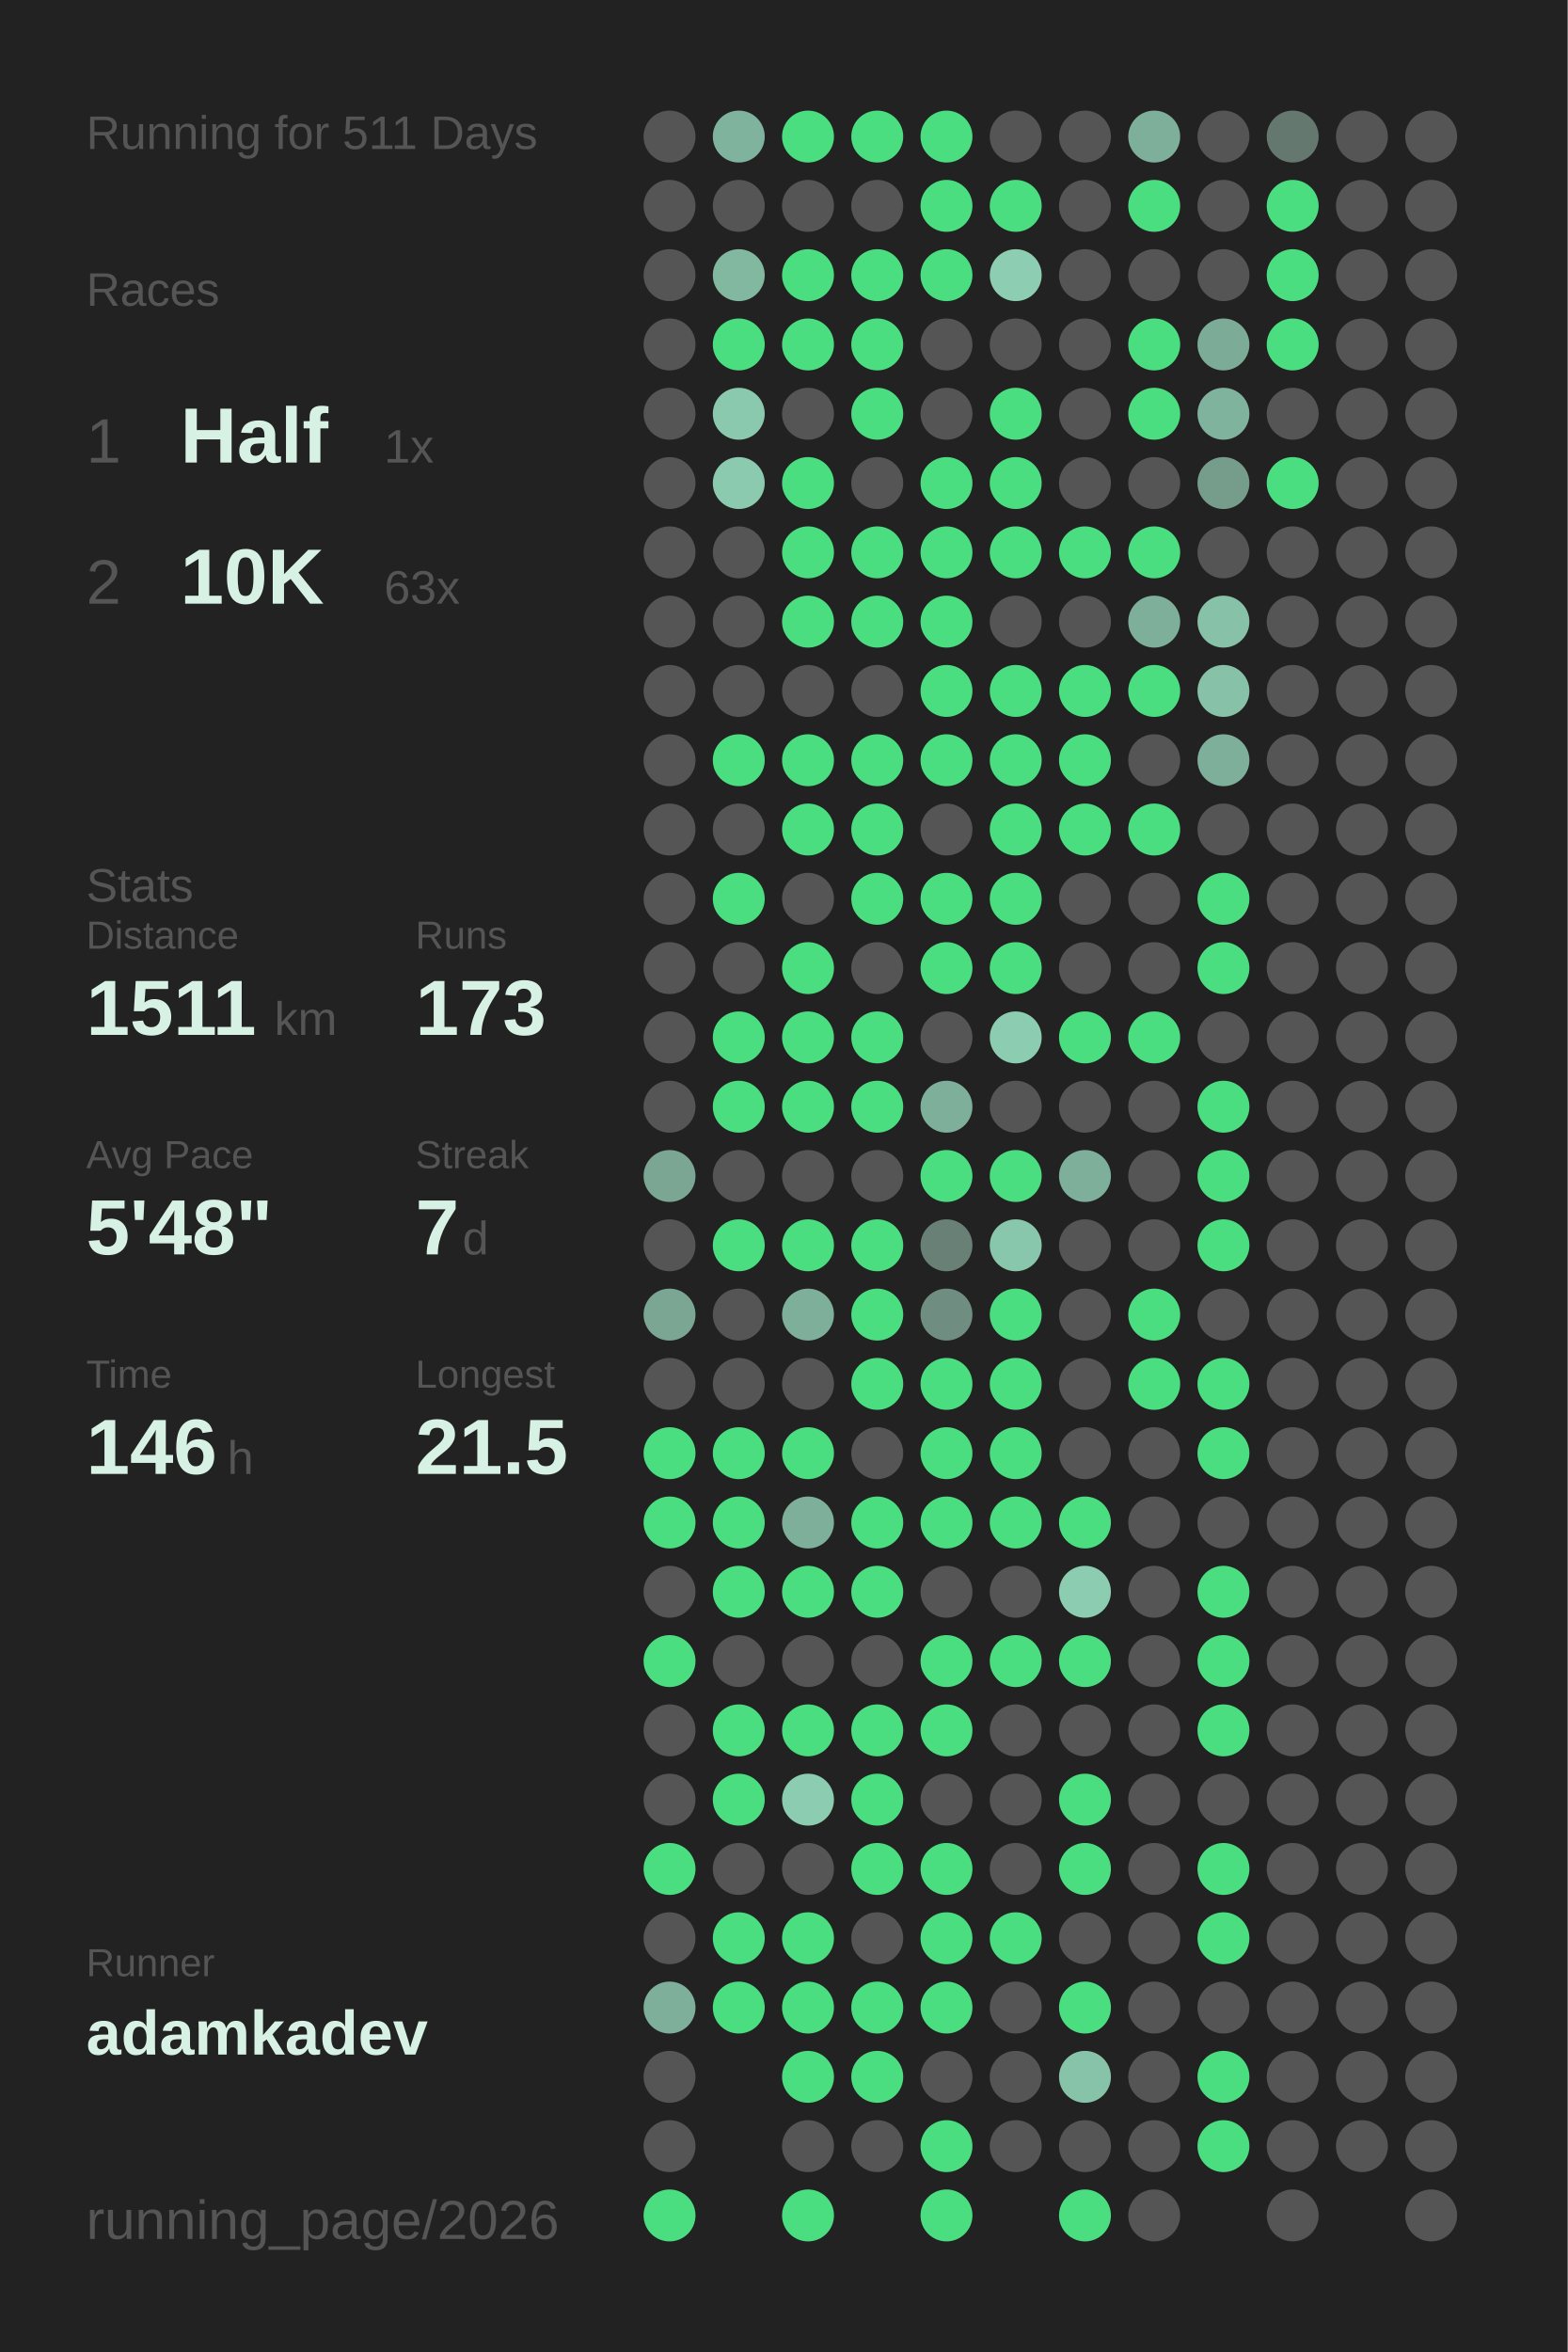
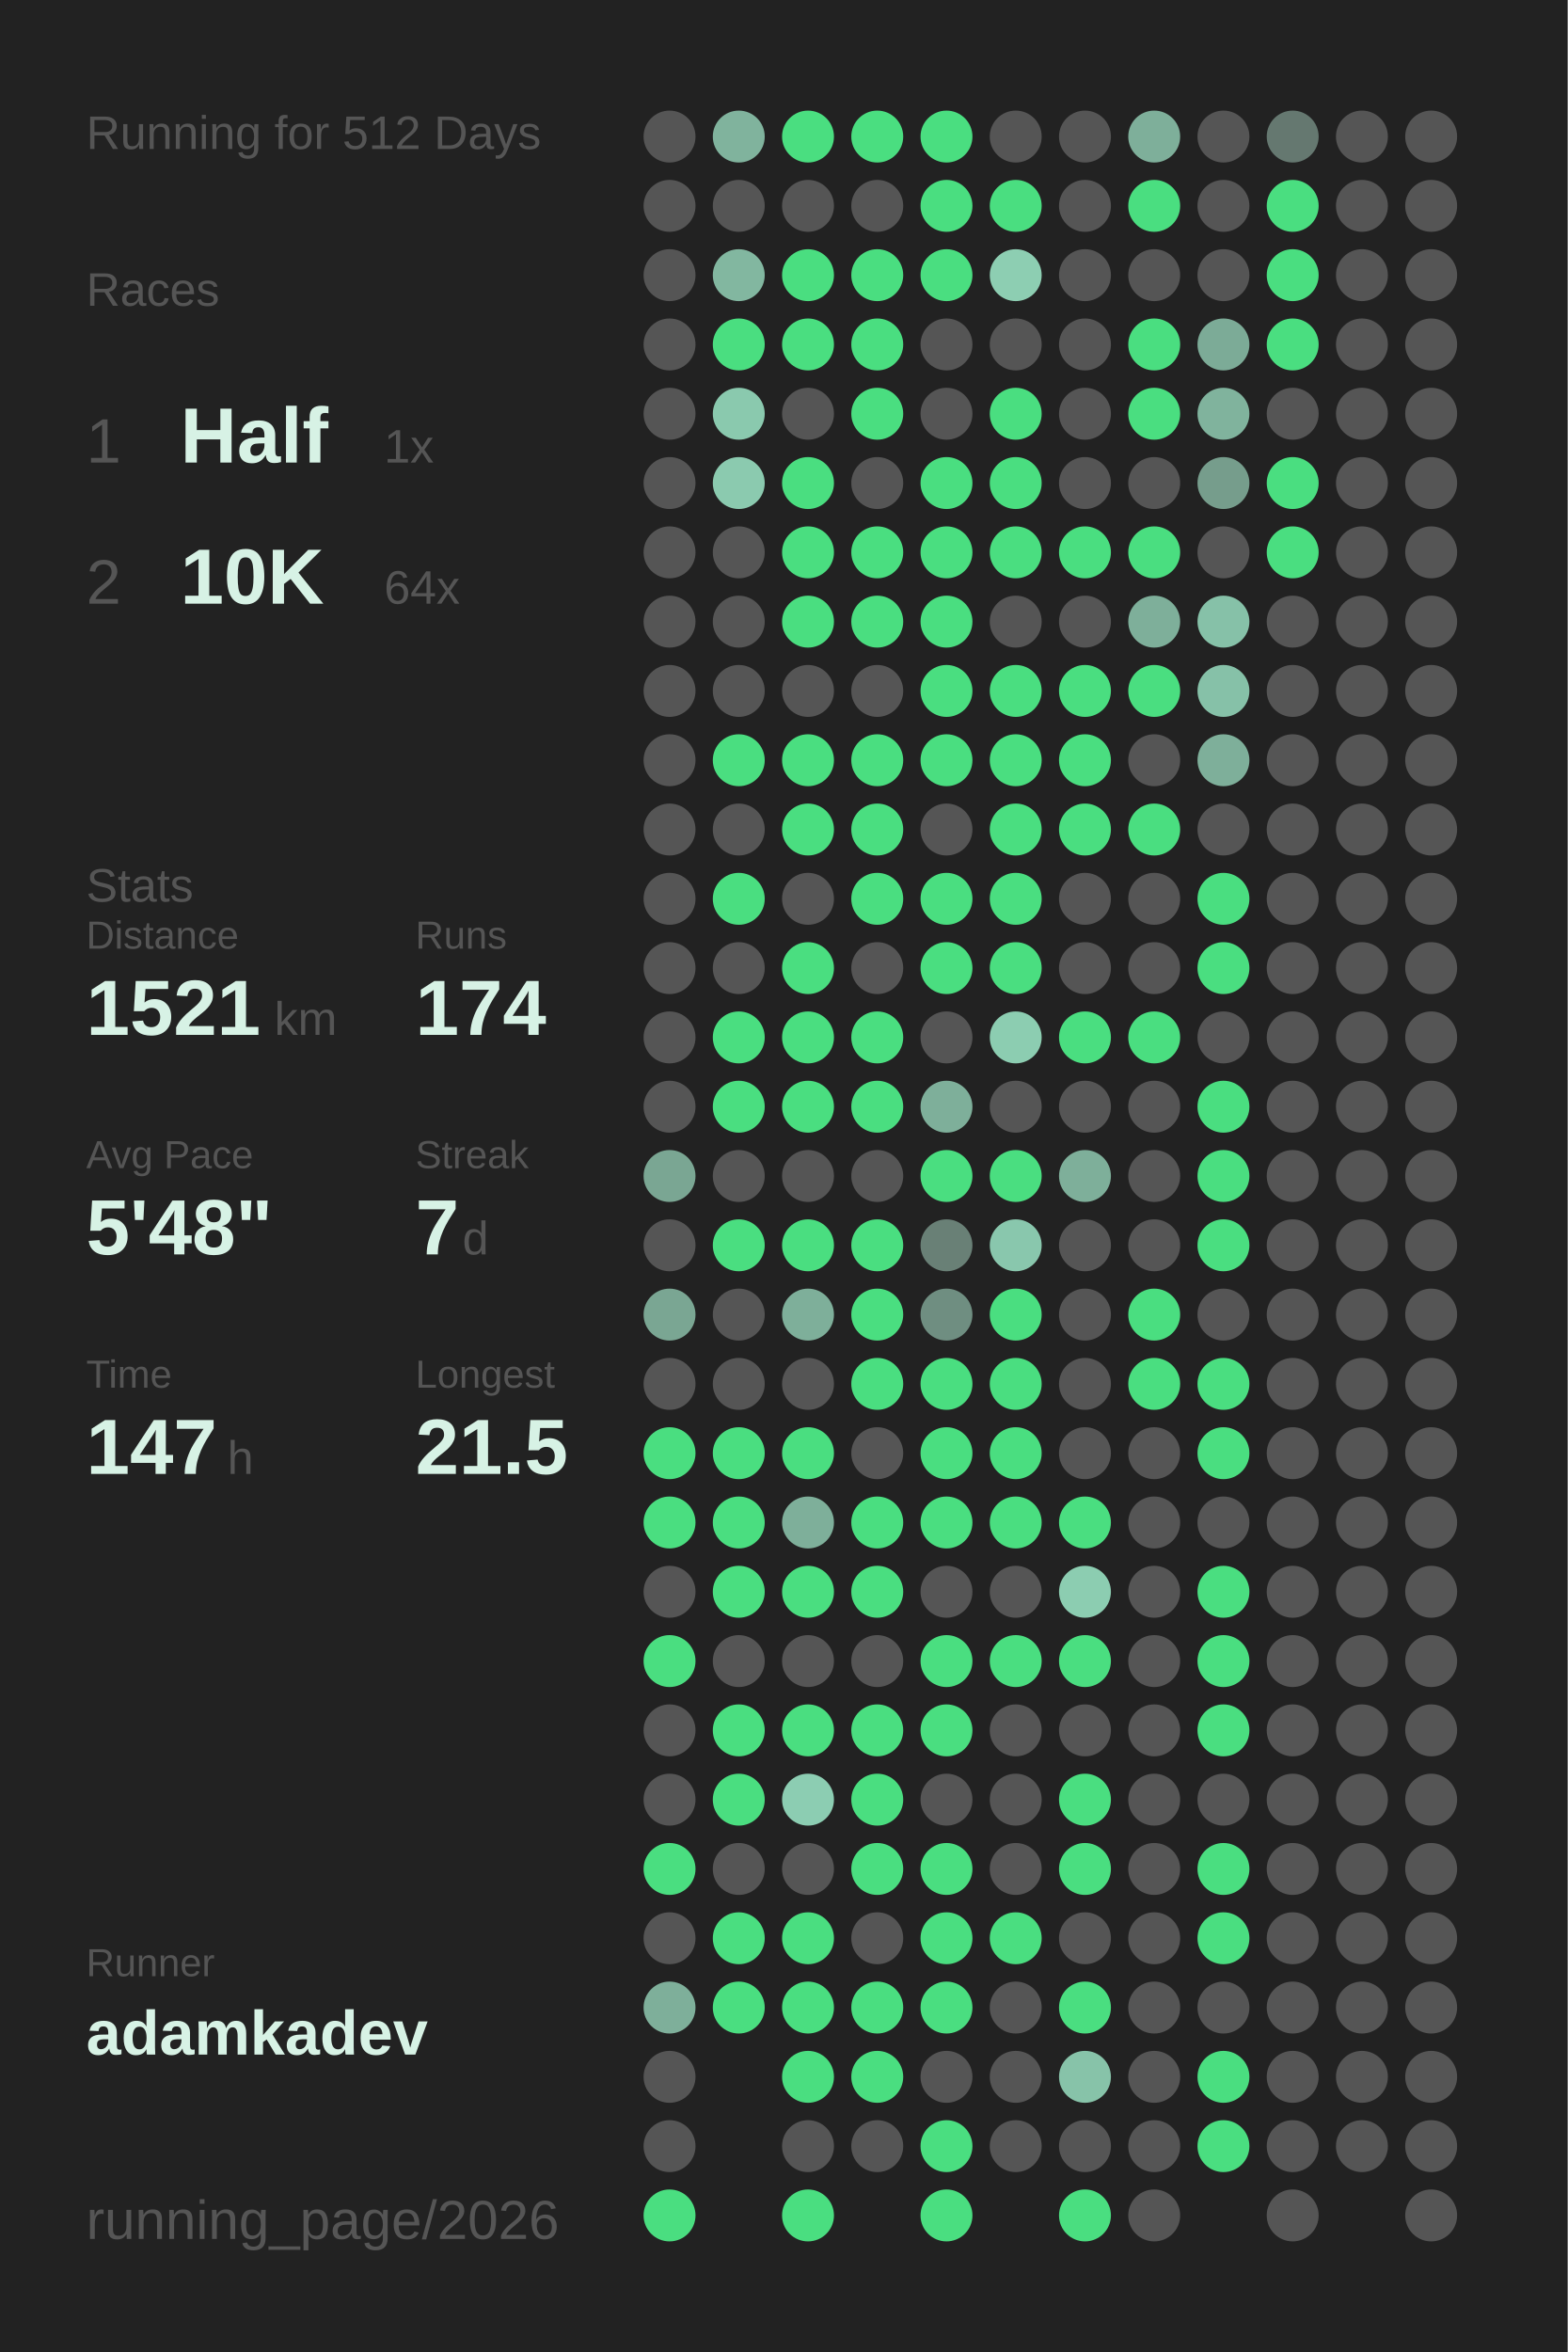
<svg xmlns="http://www.w3.org/2000/svg" baseProfile="full" height="300mm" version="1.1" viewBox="0,0,200,300" width="200mm">
  <defs />
  <rect fill="#222222" height="300" width="200" x="0" y="0" />
-   <text fill="#555555" style="font-size:6px; font-family:Arial;" x="11" y="19">Running for 511 Days</text>
+   <text fill="#555555" style="font-size:6px; font-family:Arial;" x="11" y="19">Running for 512 Days</text>
  <text fill="#555555" style="font-size:6px; font-family:Arial;" x="11" y="39">Races</text>
  <text fill="#555555" style="font-size:8px; font-family:Arial;" x="11" y="59">1</text>
  <text fill="#D7F2E5" style="font-size:10px; font-family:Arial; font-weight:bold;" x="23" y="59">Half</text>
  <text fill="#555555" style="font-size:6px; font-family:Arial;" x="49" y="59">1x</text>
  <text fill="#555555" style="font-size:8px; font-family:Arial;" x="11" y="77">2</text>
  <text fill="#D7F2E5" style="font-size:10px; font-family:Arial; font-weight:bold;" x="23" y="77">10K</text>
-   <text fill="#555555" style="font-size:6px; font-family:Arial;" x="49" y="77">63x</text>
+   <text fill="#555555" style="font-size:6px; font-family:Arial;" x="49" y="77">64x</text>
  <text fill="#555555" style="font-size:6px; font-family:Arial;" x="11" y="115">Stats</text>
  <text fill="#555555" style="font-size:5px; font-family:Arial;" x="11" y="121">Distance</text>
-   <text fill="#D7F2E5" style="font-size:10px; font-family:Arial; font-weight:bold;" x="11" y="132">1511</text>
+   <text fill="#D7F2E5" style="font-size:10px; font-family:Arial; font-weight:bold;" x="11" y="132">1521</text>
  <text fill="#555555" style="font-size:6px; font-family:Arial;" x="35" y="132">km</text>
  <text fill="#555555" style="font-size:5px; font-family:Arial;" x="53" y="121">Runs</text>
-   <text fill="#D7F2E5" style="font-size:10px; font-family:Arial; font-weight:bold;" x="53" y="132">173</text>
+   <text fill="#D7F2E5" style="font-size:10px; font-family:Arial; font-weight:bold;" x="53" y="132">174</text>
  <text fill="#555555" style="font-size:5px; font-family:Arial;" x="11" y="149">Avg Pace</text>
  <text fill="#D7F2E5" style="font-size:10px; font-family:Arial; font-weight:bold;" x="11" y="160">5'48"</text>
  <text fill="#555555" style="font-size:5px; font-family:Arial;" x="53" y="149">Streak</text>
  <text fill="#D7F2E5" style="font-size:10px; font-family:Arial; font-weight:bold;" x="53" y="160">7</text>
  <text fill="#555555" style="font-size:6px; font-family:Arial;" x="59" y="160">d</text>
  <text fill="#555555" style="font-size:5px; font-family:Arial;" x="11" y="177">Time</text>
-   <text fill="#D7F2E5" style="font-size:10px; font-family:Arial; font-weight:bold;" x="11" y="188">146</text>
+   <text fill="#D7F2E5" style="font-size:10px; font-family:Arial; font-weight:bold;" x="11" y="188">147</text>
  <text fill="#555555" style="font-size:6px; font-family:Arial;" x="29" y="188">h</text>
  <text fill="#555555" style="font-size:5px; font-family:Arial;" x="53" y="177">Longest</text>
  <text fill="#D7F2E5" style="font-size:10px; font-family:Arial; font-weight:bold;" x="53" y="188">21.5</text>
  <text fill="#555555" style="font-size:5px; font-family:Arial;" x="11" y="252.065">Runner</text>
  <text fill="#D7F2E5" style="font-size:8px; font-family:Arial; font-weight:bold;" x="11" y="262.065">adamkadev</text>
  <text fill="#555555" style="font-size:7px; font-family:Arial;" x="11" y="285.581">running_page/2026</text>
  <circle cx="85.417" cy="17.419" fill="#555555" r="3.312" />
  <circle cx="85.417" cy="26.258" fill="#555555" r="3.312" />
  <circle cx="85.417" cy="35.097" fill="#555555" r="3.312" />
  <circle cx="85.417" cy="43.935" fill="#555555" r="3.312" />
  <circle cx="85.417" cy="52.774" fill="#555555" r="3.312" />
  <circle cx="85.417" cy="61.613" fill="#555555" r="3.312" />
  <circle cx="85.417" cy="70.452" fill="#555555" r="3.312" />
  <circle cx="85.417" cy="79.29" fill="#555555" r="3.312" />
  <circle cx="85.417" cy="88.129" fill="#555555" r="3.312" />
  <circle cx="85.417" cy="96.968" fill="#555555" r="3.312" />
  <circle cx="85.417" cy="105.806" fill="#555555" r="3.312" />
  <circle cx="85.417" cy="114.645" fill="#555555" r="3.312" />
  <circle cx="85.417" cy="123.484" fill="#555555" r="3.312" />
  <circle cx="85.417" cy="132.323" fill="#555555" r="3.312" />
  <circle cx="85.417" cy="141.161" fill="#555555" r="3.312" />
  <circle cx="85.417" cy="150" fill="#7aa693" r="3.312" />
  <circle cx="85.417" cy="158.839" fill="#555555" r="3.312" />
  <circle cx="85.417" cy="167.677" fill="#7aa693" r="3.312" />
  <circle cx="85.417" cy="176.516" fill="#555555" r="3.312" />
  <circle cx="85.417" cy="185.355" fill="#4ADE80" r="3.312" />
  <circle cx="85.417" cy="194.194" fill="#4ADE80" r="3.312" />
  <circle cx="85.417" cy="203.032" fill="#555555" r="3.312" />
  <circle cx="85.417" cy="211.871" fill="#4ADE80" r="3.312" />
  <circle cx="85.417" cy="220.71" fill="#555555" r="3.312" />
  <circle cx="85.417" cy="229.548" fill="#555555" r="3.312" />
  <circle cx="85.417" cy="238.387" fill="#4ADE80" r="3.312" />
  <circle cx="85.417" cy="247.226" fill="#555555" r="3.312" />
  <circle cx="85.417" cy="256.065" fill="#7eaf9a" r="3.312" />
  <circle cx="85.417" cy="264.903" fill="#555555" r="3.312" />
  <circle cx="85.417" cy="273.742" fill="#555555" r="3.312" />
  <circle cx="85.417" cy="282.581" fill="#4ADE80" r="3.312" />
  <circle cx="94.25" cy="17.419" fill="#80b39d" r="3.312" />
  <circle cx="94.25" cy="26.258" fill="#555555" r="3.312" />
  <circle cx="94.25" cy="35.097" fill="#82b7a0" r="3.312" />
  <circle cx="94.25" cy="43.935" fill="#4ADE80" r="3.312" />
  <circle cx="94.25" cy="52.774" fill="#8ac9ae" r="3.312" />
  <circle cx="94.25" cy="61.613" fill="#8bcaaf" r="3.312" />
  <circle cx="94.25" cy="70.452" fill="#555555" r="3.312" />
  <circle cx="94.25" cy="79.29" fill="#555555" r="3.312" />
  <circle cx="94.25" cy="88.129" fill="#555555" r="3.312" />
  <circle cx="94.25" cy="96.968" fill="#4ADE80" r="3.312" />
  <circle cx="94.25" cy="105.806" fill="#555555" r="3.312" />
  <circle cx="94.25" cy="114.645" fill="#4ADE80" r="3.312" />
  <circle cx="94.25" cy="123.484" fill="#555555" r="3.312" />
  <circle cx="94.25" cy="132.323" fill="#4ADE80" r="3.312" />
  <circle cx="94.25" cy="141.161" fill="#4ADE80" r="3.312" />
  <circle cx="94.25" cy="150" fill="#555555" r="3.312" />
  <circle cx="94.25" cy="158.839" fill="#4ADE80" r="3.312" />
  <circle cx="94.25" cy="167.677" fill="#555555" r="3.312" />
  <circle cx="94.25" cy="176.516" fill="#555555" r="3.312" />
  <circle cx="94.25" cy="185.355" fill="#4ADE80" r="3.312" />
  <circle cx="94.25" cy="194.194" fill="#4ADE80" r="3.312" />
  <circle cx="94.25" cy="203.032" fill="#4ADE80" r="3.312" />
  <circle cx="94.25" cy="211.871" fill="#555555" r="3.312" />
  <circle cx="94.25" cy="220.71" fill="#4ADE80" r="3.312" />
  <circle cx="94.25" cy="229.548" fill="#4ADE80" r="3.312" />
  <circle cx="94.25" cy="238.387" fill="#555555" r="3.312" />
  <circle cx="94.25" cy="247.226" fill="#4ADE80" r="3.312" />
  <circle cx="94.25" cy="256.065" fill="#4ADE80" r="3.312" />
  <circle cx="103.083" cy="17.419" fill="#4ADE80" r="3.312" />
  <circle cx="103.083" cy="26.258" fill="#555555" r="3.312" />
  <circle cx="103.083" cy="35.097" fill="#4ADE80" r="3.312" />
  <circle cx="103.083" cy="43.935" fill="#4ADE80" r="3.312" />
  <circle cx="103.083" cy="52.774" fill="#555555" r="3.312" />
  <circle cx="103.083" cy="61.613" fill="#4ADE80" r="3.312" />
  <circle cx="103.083" cy="70.452" fill="#4ADE80" r="3.312" />
  <circle cx="103.083" cy="79.29" fill="#4ADE80" r="3.312" />
  <circle cx="103.083" cy="88.129" fill="#555555" r="3.312" />
  <circle cx="103.083" cy="96.968" fill="#4ADE80" r="3.312" />
  <circle cx="103.083" cy="105.806" fill="#4ADE80" r="3.312" />
  <circle cx="103.083" cy="114.645" fill="#555555" r="3.312" />
  <circle cx="103.083" cy="123.484" fill="#4ADE80" r="3.312" />
  <circle cx="103.083" cy="132.323" fill="#4ADE80" r="3.312" />
  <circle cx="103.083" cy="141.161" fill="#4ADE80" r="3.312" />
  <circle cx="103.083" cy="150" fill="#555555" r="3.312" />
  <circle cx="103.083" cy="158.839" fill="#4ADE80" r="3.312" />
  <circle cx="103.083" cy="167.677" fill="#7eaf9a" r="3.312" />
  <circle cx="103.083" cy="176.516" fill="#555555" r="3.312" />
  <circle cx="103.083" cy="185.355" fill="#4ADE80" r="3.312" />
  <circle cx="103.083" cy="194.194" fill="#7eaf9a" r="3.312" />
  <circle cx="103.083" cy="203.032" fill="#4ADE80" r="3.312" />
  <circle cx="103.083" cy="211.871" fill="#555555" r="3.312" />
  <circle cx="103.083" cy="220.71" fill="#4ADE80" r="3.312" />
  <circle cx="103.083" cy="229.548" fill="#8ccdb2" r="3.312" />
  <circle cx="103.083" cy="238.387" fill="#555555" r="3.312" />
  <circle cx="103.083" cy="247.226" fill="#4ADE80" r="3.312" />
  <circle cx="103.083" cy="256.065" fill="#4ADE80" r="3.312" />
  <circle cx="103.083" cy="264.903" fill="#4ADE80" r="3.312" />
  <circle cx="103.083" cy="273.742" fill="#555555" r="3.312" />
  <circle cx="103.083" cy="282.581" fill="#4ADE80" r="3.312" />
  <circle cx="111.917" cy="17.419" fill="#4ADE80" r="3.312" />
  <circle cx="111.917" cy="26.258" fill="#555555" r="3.312" />
  <circle cx="111.917" cy="35.097" fill="#4ADE80" r="3.312" />
  <circle cx="111.917" cy="43.935" fill="#4ADE80" r="3.312" />
  <circle cx="111.917" cy="52.774" fill="#4ADE80" r="3.312" />
  <circle cx="111.917" cy="61.613" fill="#555555" r="3.312" />
  <circle cx="111.917" cy="70.452" fill="#4ADE80" r="3.312" />
  <circle cx="111.917" cy="79.29" fill="#4ADE80" r="3.312" />
  <circle cx="111.917" cy="88.129" fill="#555555" r="3.312" />
  <circle cx="111.917" cy="96.968" fill="#4ADE80" r="3.312" />
  <circle cx="111.917" cy="105.806" fill="#4ADE80" r="3.312" />
  <circle cx="111.917" cy="114.645" fill="#4ADE80" r="3.312" />
  <circle cx="111.917" cy="123.484" fill="#555555" r="3.312" />
  <circle cx="111.917" cy="132.323" fill="#4ADE80" r="3.312" />
  <circle cx="111.917" cy="141.161" fill="#4ADE80" r="3.312" />
  <circle cx="111.917" cy="150" fill="#555555" r="3.312" />
  <circle cx="111.917" cy="158.839" fill="#4ADE80" r="3.312" />
  <circle cx="111.917" cy="167.677" fill="#4ADE80" r="3.312" />
  <circle cx="111.917" cy="176.516" fill="#4ADE80" r="3.312" />
  <circle cx="111.917" cy="185.355" fill="#555555" r="3.312" />
  <circle cx="111.917" cy="194.194" fill="#4ADE80" r="3.312" />
  <circle cx="111.917" cy="203.032" fill="#4ADE80" r="3.312" />
  <circle cx="111.917" cy="211.871" fill="#555555" r="3.312" />
  <circle cx="111.917" cy="220.71" fill="#4ADE80" r="3.312" />
  <circle cx="111.917" cy="229.548" fill="#4ADE80" r="3.312" />
  <circle cx="111.917" cy="238.387" fill="#4ADE80" r="3.312" />
  <circle cx="111.917" cy="247.226" fill="#555555" r="3.312" />
  <circle cx="111.917" cy="256.065" fill="#4ADE80" r="3.312" />
  <circle cx="111.917" cy="264.903" fill="#4ADE80" r="3.312" />
  <circle cx="111.917" cy="273.742" fill="#555555" r="3.312" />
  <circle cx="120.75" cy="17.419" fill="#4ADE80" r="3.312" />
  <circle cx="120.75" cy="26.258" fill="#4ADE80" r="3.312" />
  <circle cx="120.75" cy="35.097" fill="#4ADE80" r="3.312" />
  <circle cx="120.75" cy="43.935" fill="#555555" r="3.312" />
  <circle cx="120.75" cy="52.774" fill="#555555" r="3.312" />
  <circle cx="120.75" cy="61.613" fill="#4ADE80" r="3.312" />
  <circle cx="120.75" cy="70.452" fill="#4ADE80" r="3.312" />
  <circle cx="120.75" cy="79.29" fill="#4ADE80" r="3.312" />
  <circle cx="120.75" cy="88.129" fill="#4ADE80" r="3.312" />
  <circle cx="120.75" cy="96.968" fill="#4ADE80" r="3.312" />
  <circle cx="120.75" cy="105.806" fill="#555555" r="3.312" />
  <circle cx="120.75" cy="114.645" fill="#4ADE80" r="3.312" />
  <circle cx="120.75" cy="123.484" fill="#4ADE80" r="3.312" />
  <circle cx="120.75" cy="132.323" fill="#555555" r="3.312" />
  <circle cx="120.75" cy="141.161" fill="#7eaf9a" r="3.312" />
  <circle cx="120.75" cy="150" fill="#4ADE80" r="3.312" />
  <circle cx="120.75" cy="158.839" fill="#698076" r="3.312" />
  <circle cx="120.75" cy="167.677" fill="#6f8e81" r="3.312" />
  <circle cx="120.75" cy="176.516" fill="#4ADE80" r="3.312" />
  <circle cx="120.75" cy="185.355" fill="#4ADE80" r="3.312" />
  <circle cx="120.75" cy="194.194" fill="#4ADE80" r="3.312" />
  <circle cx="120.75" cy="203.032" fill="#555555" r="3.312" />
  <circle cx="120.75" cy="211.871" fill="#4ADE80" r="3.312" />
  <circle cx="120.75" cy="220.71" fill="#4ADE80" r="3.312" />
  <circle cx="120.75" cy="229.548" fill="#555555" r="3.312" />
  <circle cx="120.75" cy="238.387" fill="#4ADE80" r="3.312" />
  <circle cx="120.75" cy="247.226" fill="#4ADE80" r="3.312" />
  <circle cx="120.75" cy="256.065" fill="#4ADE80" r="3.312" />
  <circle cx="120.75" cy="264.903" fill="#555555" r="3.312" />
  <circle cx="120.75" cy="273.742" fill="#4ADE80" r="3.312" />
  <circle cx="120.75" cy="282.581" fill="#4ADE80" r="3.312" />
  <circle cx="129.583" cy="17.419" fill="#555555" r="3.312" />
  <circle cx="129.583" cy="26.258" fill="#4ADE80" r="3.312" />
  <circle cx="129.583" cy="35.097" fill="#8dceb2" r="3.312" />
  <circle cx="129.583" cy="43.935" fill="#555555" r="3.312" />
  <circle cx="129.583" cy="52.774" fill="#4ADE80" r="3.312" />
  <circle cx="129.583" cy="61.613" fill="#4ADE80" r="3.312" />
  <circle cx="129.583" cy="70.452" fill="#4ADE80" r="3.312" />
  <circle cx="129.583" cy="79.29" fill="#555555" r="3.312" />
  <circle cx="129.583" cy="88.129" fill="#4ADE80" r="3.312" />
  <circle cx="129.583" cy="96.968" fill="#4ADE80" r="3.312" />
  <circle cx="129.583" cy="105.806" fill="#4ADE80" r="3.312" />
  <circle cx="129.583" cy="114.645" fill="#4ADE80" r="3.312" />
  <circle cx="129.583" cy="123.484" fill="#4ADE80" r="3.312" />
  <circle cx="129.583" cy="132.323" fill="#8ccdb1" r="3.312" />
  <circle cx="129.583" cy="141.161" fill="#555555" r="3.312" />
  <circle cx="129.583" cy="150" fill="#4ADE80" r="3.312" />
  <circle cx="129.583" cy="158.839" fill="#89c7ad" r="3.312" />
  <circle cx="129.583" cy="167.677" fill="#4ADE80" r="3.312" />
  <circle cx="129.583" cy="176.516" fill="#4ADE80" r="3.312" />
  <circle cx="129.583" cy="185.355" fill="#4ADE80" r="3.312" />
  <circle cx="129.583" cy="194.194" fill="#4ADE80" r="3.312" />
  <circle cx="129.583" cy="203.032" fill="#555555" r="3.312" />
  <circle cx="129.583" cy="211.871" fill="#4ADE80" r="3.312" />
  <circle cx="129.583" cy="220.71" fill="#555555" r="3.312" />
  <circle cx="129.583" cy="229.548" fill="#555555" r="3.312" />
  <circle cx="129.583" cy="238.387" fill="#555555" r="3.312" />
  <circle cx="129.583" cy="247.226" fill="#4ADE80" r="3.312" />
  <circle cx="129.583" cy="256.065" fill="#555555" r="3.312" />
  <circle cx="129.583" cy="264.903" fill="#555555" r="3.312" />
  <circle cx="129.583" cy="273.742" fill="#555555" r="3.312" />
  <circle cx="138.417" cy="17.419" fill="#555555" r="3.312" />
  <circle cx="138.417" cy="26.258" fill="#555555" r="3.312" />
  <circle cx="138.417" cy="35.097" fill="#555555" r="3.312" />
  <circle cx="138.417" cy="43.935" fill="#555555" r="3.312" />
  <circle cx="138.417" cy="52.774" fill="#555555" r="3.312" />
  <circle cx="138.417" cy="61.613" fill="#555555" r="3.312" />
  <circle cx="138.417" cy="70.452" fill="#4ADE80" r="3.312" />
  <circle cx="138.417" cy="79.29" fill="#555555" r="3.312" />
  <circle cx="138.417" cy="88.129" fill="#4ADE80" r="3.312" />
  <circle cx="138.417" cy="96.968" fill="#4ADE80" r="3.312" />
  <circle cx="138.417" cy="105.806" fill="#4ADE80" r="3.312" />
  <circle cx="138.417" cy="114.645" fill="#555555" r="3.312" />
  <circle cx="138.417" cy="123.484" fill="#555555" r="3.312" />
  <circle cx="138.417" cy="132.323" fill="#4ADE80" r="3.312" />
  <circle cx="138.417" cy="141.161" fill="#555555" r="3.312" />
  <circle cx="138.417" cy="150" fill="#7eaf9a" r="3.312" />
  <circle cx="138.417" cy="158.839" fill="#555555" r="3.312" />
  <circle cx="138.417" cy="167.677" fill="#555555" r="3.312" />
  <circle cx="138.417" cy="176.516" fill="#555555" r="3.312" />
  <circle cx="138.417" cy="185.355" fill="#555555" r="3.312" />
  <circle cx="138.417" cy="194.194" fill="#4ADE80" r="3.312" />
  <circle cx="138.417" cy="203.032" fill="#8ccdb1" r="3.312" />
  <circle cx="138.417" cy="211.871" fill="#4ADE80" r="3.312" />
  <circle cx="138.417" cy="220.71" fill="#555555" r="3.312" />
  <circle cx="138.417" cy="229.548" fill="#4ADE80" r="3.312" />
  <circle cx="138.417" cy="238.387" fill="#4ADE80" r="3.312" />
  <circle cx="138.417" cy="247.226" fill="#555555" r="3.312" />
  <circle cx="138.417" cy="256.065" fill="#4ADE80" r="3.312" />
  <circle cx="138.417" cy="264.903" fill="#87c3a9" r="3.312" />
  <circle cx="138.417" cy="273.742" fill="#555555" r="3.312" />
  <circle cx="138.417" cy="282.581" fill="#4ADE80" r="3.312" />
  <circle cx="147.25" cy="17.419" fill="#7eaf9a" r="3.312" />
  <circle cx="147.25" cy="26.258" fill="#4ADE80" r="3.312" />
  <circle cx="147.25" cy="35.097" fill="#555555" r="3.312" />
  <circle cx="147.25" cy="43.935" fill="#4ADE80" r="3.312" />
  <circle cx="147.25" cy="52.774" fill="#4ADE80" r="3.312" />
  <circle cx="147.25" cy="61.613" fill="#555555" r="3.312" />
  <circle cx="147.25" cy="70.452" fill="#4ADE80" r="3.312" />
  <circle cx="147.25" cy="79.29" fill="#7eaf9a" r="3.312" />
  <circle cx="147.25" cy="88.129" fill="#4ADE80" r="3.312" />
  <circle cx="147.25" cy="96.968" fill="#555555" r="3.312" />
  <circle cx="147.25" cy="105.806" fill="#4ADE80" r="3.312" />
  <circle cx="147.25" cy="114.645" fill="#555555" r="3.312" />
  <circle cx="147.25" cy="123.484" fill="#555555" r="3.312" />
  <circle cx="147.25" cy="132.323" fill="#4ADE80" r="3.312" />
  <circle cx="147.25" cy="141.161" fill="#555555" r="3.312" />
  <circle cx="147.25" cy="150" fill="#555555" r="3.312" />
  <circle cx="147.25" cy="158.839" fill="#555555" r="3.312" />
  <circle cx="147.25" cy="167.677" fill="#4ADE80" r="3.312" />
  <circle cx="147.25" cy="176.516" fill="#4ADE80" r="3.312" />
  <circle cx="147.25" cy="185.355" fill="#555555" r="3.312" />
  <circle cx="147.25" cy="194.194" fill="#555555" r="3.312" />
  <circle cx="147.25" cy="203.032" fill="#555555" r="3.312" />
  <circle cx="147.25" cy="211.871" fill="#555555" r="3.312" />
  <circle cx="147.25" cy="220.71" fill="#555555" r="3.312" />
  <circle cx="147.25" cy="229.548" fill="#555555" r="3.312" />
  <circle cx="147.25" cy="238.387" fill="#555555" r="3.312" />
  <circle cx="147.25" cy="247.226" fill="#555555" r="3.312" />
  <circle cx="147.25" cy="256.065" fill="#555555" r="3.312" />
  <circle cx="147.25" cy="264.903" fill="#555555" r="3.312" />
  <circle cx="147.25" cy="273.742" fill="#555555" r="3.312" />
  <circle cx="147.25" cy="282.581" fill="#555555" r="3.312" />
  <circle cx="156.083" cy="17.419" fill="#555555" r="3.312" />
  <circle cx="156.083" cy="26.258" fill="#555555" r="3.312" />
  <circle cx="156.083" cy="35.097" fill="#555555" r="3.312" />
  <circle cx="156.083" cy="43.935" fill="#7cab97" r="3.312" />
  <circle cx="156.083" cy="52.774" fill="#80b39d" r="3.312" />
  <circle cx="156.083" cy="61.613" fill="#769d8c" r="3.312" />
  <circle cx="156.083" cy="70.452" fill="#555555" r="3.312" />
  <circle cx="156.083" cy="79.29" fill="#86c1a8" r="3.312" />
  <circle cx="156.083" cy="88.129" fill="#86c1a8" r="3.312" />
  <circle cx="156.083" cy="96.968" fill="#7eaf9a" r="3.312" />
  <circle cx="156.083" cy="105.806" fill="#555555" r="3.312" />
  <circle cx="156.083" cy="114.645" fill="#4ADE80" r="3.312" />
  <circle cx="156.083" cy="123.484" fill="#4ADE80" r="3.312" />
  <circle cx="156.083" cy="132.323" fill="#555555" r="3.312" />
  <circle cx="156.083" cy="141.161" fill="#4ADE80" r="3.312" />
  <circle cx="156.083" cy="150" fill="#4ADE80" r="3.312" />
  <circle cx="156.083" cy="158.839" fill="#4ADE80" r="3.312" />
  <circle cx="156.083" cy="167.677" fill="#555555" r="3.312" />
  <circle cx="156.083" cy="176.516" fill="#4ADE80" r="3.312" />
  <circle cx="156.083" cy="185.355" fill="#4ADE80" r="3.312" />
  <circle cx="156.083" cy="194.194" fill="#555555" r="3.312" />
  <circle cx="156.083" cy="203.032" fill="#4ADE80" r="3.312" />
  <circle cx="156.083" cy="211.871" fill="#4ADE80" r="3.312" />
  <circle cx="156.083" cy="220.71" fill="#4ADE80" r="3.312" />
  <circle cx="156.083" cy="229.548" fill="#555555" r="3.312" />
  <circle cx="156.083" cy="238.387" fill="#4ADE80" r="3.312" />
  <circle cx="156.083" cy="247.226" fill="#4ADE80" r="3.312" />
  <circle cx="156.083" cy="256.065" fill="#555555" r="3.312" />
  <circle cx="156.083" cy="264.903" fill="#4ADE80" r="3.312" />
  <circle cx="156.083" cy="273.742" fill="#4ADE80" r="3.312" />
  <circle cx="164.917" cy="17.419" fill="#657870" r="3.312" />
  <circle cx="164.917" cy="26.258" fill="#4ADE80" r="3.312" />
  <circle cx="164.917" cy="35.097" fill="#4ADE80" r="3.312" />
  <circle cx="164.917" cy="43.935" fill="#4ADE80" r="3.312" />
  <circle cx="164.917" cy="52.774" fill="#555555" r="3.312" />
  <circle cx="164.917" cy="61.613" fill="#4ADE80" r="3.312" />
-   <circle cx="164.917" cy="70.452" fill="#555555" r="3.312" />
+   <circle cx="164.917" cy="70.452" fill="#4ADE80" r="3.312" />
  <circle cx="164.917" cy="79.29" fill="#555555" r="3.312" />
  <circle cx="164.917" cy="88.129" fill="#555555" r="3.312" />
  <circle cx="164.917" cy="96.968" fill="#555555" r="3.312" />
  <circle cx="164.917" cy="105.806" fill="#555555" r="3.312" />
  <circle cx="164.917" cy="114.645" fill="#555555" r="3.312" />
  <circle cx="164.917" cy="123.484" fill="#555555" r="3.312" />
  <circle cx="164.917" cy="132.323" fill="#555555" r="3.312" />
  <circle cx="164.917" cy="141.161" fill="#555555" r="3.312" />
  <circle cx="164.917" cy="150" fill="#555555" r="3.312" />
  <circle cx="164.917" cy="158.839" fill="#555555" r="3.312" />
  <circle cx="164.917" cy="167.677" fill="#555555" r="3.312" />
  <circle cx="164.917" cy="176.516" fill="#555555" r="3.312" />
  <circle cx="164.917" cy="185.355" fill="#555555" r="3.312" />
  <circle cx="164.917" cy="194.194" fill="#555555" r="3.312" />
  <circle cx="164.917" cy="203.032" fill="#555555" r="3.312" />
  <circle cx="164.917" cy="211.871" fill="#555555" r="3.312" />
  <circle cx="164.917" cy="220.71" fill="#555555" r="3.312" />
  <circle cx="164.917" cy="229.548" fill="#555555" r="3.312" />
  <circle cx="164.917" cy="238.387" fill="#555555" r="3.312" />
  <circle cx="164.917" cy="247.226" fill="#555555" r="3.312" />
  <circle cx="164.917" cy="256.065" fill="#555555" r="3.312" />
  <circle cx="164.917" cy="264.903" fill="#555555" r="3.312" />
  <circle cx="164.917" cy="273.742" fill="#555555" r="3.312" />
  <circle cx="164.917" cy="282.581" fill="#555555" r="3.312" />
  <circle cx="173.75" cy="17.419" fill="#555555" r="3.312" />
  <circle cx="173.75" cy="26.258" fill="#555555" r="3.312" />
  <circle cx="173.75" cy="35.097" fill="#555555" r="3.312" />
  <circle cx="173.75" cy="43.935" fill="#555555" r="3.312" />
  <circle cx="173.75" cy="52.774" fill="#555555" r="3.312" />
  <circle cx="173.75" cy="61.613" fill="#555555" r="3.312" />
  <circle cx="173.75" cy="70.452" fill="#555555" r="3.312" />
  <circle cx="173.75" cy="79.29" fill="#555555" r="3.312" />
  <circle cx="173.75" cy="88.129" fill="#555555" r="3.312" />
  <circle cx="173.75" cy="96.968" fill="#555555" r="3.312" />
  <circle cx="173.75" cy="105.806" fill="#555555" r="3.312" />
  <circle cx="173.75" cy="114.645" fill="#555555" r="3.312" />
  <circle cx="173.75" cy="123.484" fill="#555555" r="3.312" />
  <circle cx="173.75" cy="132.323" fill="#555555" r="3.312" />
  <circle cx="173.75" cy="141.161" fill="#555555" r="3.312" />
  <circle cx="173.75" cy="150" fill="#555555" r="3.312" />
  <circle cx="173.75" cy="158.839" fill="#555555" r="3.312" />
  <circle cx="173.75" cy="167.677" fill="#555555" r="3.312" />
  <circle cx="173.75" cy="176.516" fill="#555555" r="3.312" />
  <circle cx="173.75" cy="185.355" fill="#555555" r="3.312" />
  <circle cx="173.75" cy="194.194" fill="#555555" r="3.312" />
  <circle cx="173.75" cy="203.032" fill="#555555" r="3.312" />
  <circle cx="173.75" cy="211.871" fill="#555555" r="3.312" />
  <circle cx="173.75" cy="220.71" fill="#555555" r="3.312" />
  <circle cx="173.75" cy="229.548" fill="#555555" r="3.312" />
  <circle cx="173.75" cy="238.387" fill="#555555" r="3.312" />
  <circle cx="173.75" cy="247.226" fill="#555555" r="3.312" />
  <circle cx="173.75" cy="256.065" fill="#555555" r="3.312" />
  <circle cx="173.75" cy="264.903" fill="#555555" r="3.312" />
  <circle cx="173.75" cy="273.742" fill="#555555" r="3.312" />
  <circle cx="182.583" cy="17.419" fill="#555555" r="3.312" />
  <circle cx="182.583" cy="26.258" fill="#555555" r="3.312" />
  <circle cx="182.583" cy="35.097" fill="#555555" r="3.312" />
  <circle cx="182.583" cy="43.935" fill="#555555" r="3.312" />
  <circle cx="182.583" cy="52.774" fill="#555555" r="3.312" />
  <circle cx="182.583" cy="61.613" fill="#555555" r="3.312" />
  <circle cx="182.583" cy="70.452" fill="#555555" r="3.312" />
  <circle cx="182.583" cy="79.29" fill="#555555" r="3.312" />
  <circle cx="182.583" cy="88.129" fill="#555555" r="3.312" />
  <circle cx="182.583" cy="96.968" fill="#555555" r="3.312" />
  <circle cx="182.583" cy="105.806" fill="#555555" r="3.312" />
  <circle cx="182.583" cy="114.645" fill="#555555" r="3.312" />
  <circle cx="182.583" cy="123.484" fill="#555555" r="3.312" />
  <circle cx="182.583" cy="132.323" fill="#555555" r="3.312" />
  <circle cx="182.583" cy="141.161" fill="#555555" r="3.312" />
  <circle cx="182.583" cy="150" fill="#555555" r="3.312" />
  <circle cx="182.583" cy="158.839" fill="#555555" r="3.312" />
  <circle cx="182.583" cy="167.677" fill="#555555" r="3.312" />
  <circle cx="182.583" cy="176.516" fill="#555555" r="3.312" />
  <circle cx="182.583" cy="185.355" fill="#555555" r="3.312" />
  <circle cx="182.583" cy="194.194" fill="#555555" r="3.312" />
  <circle cx="182.583" cy="203.032" fill="#555555" r="3.312" />
  <circle cx="182.583" cy="211.871" fill="#555555" r="3.312" />
  <circle cx="182.583" cy="220.71" fill="#555555" r="3.312" />
  <circle cx="182.583" cy="229.548" fill="#555555" r="3.312" />
  <circle cx="182.583" cy="238.387" fill="#555555" r="3.312" />
  <circle cx="182.583" cy="247.226" fill="#555555" r="3.312" />
  <circle cx="182.583" cy="256.065" fill="#555555" r="3.312" />
  <circle cx="182.583" cy="264.903" fill="#555555" r="3.312" />
  <circle cx="182.583" cy="273.742" fill="#555555" r="3.312" />
  <circle cx="182.583" cy="282.581" fill="#555555" r="3.312" />
</svg>
